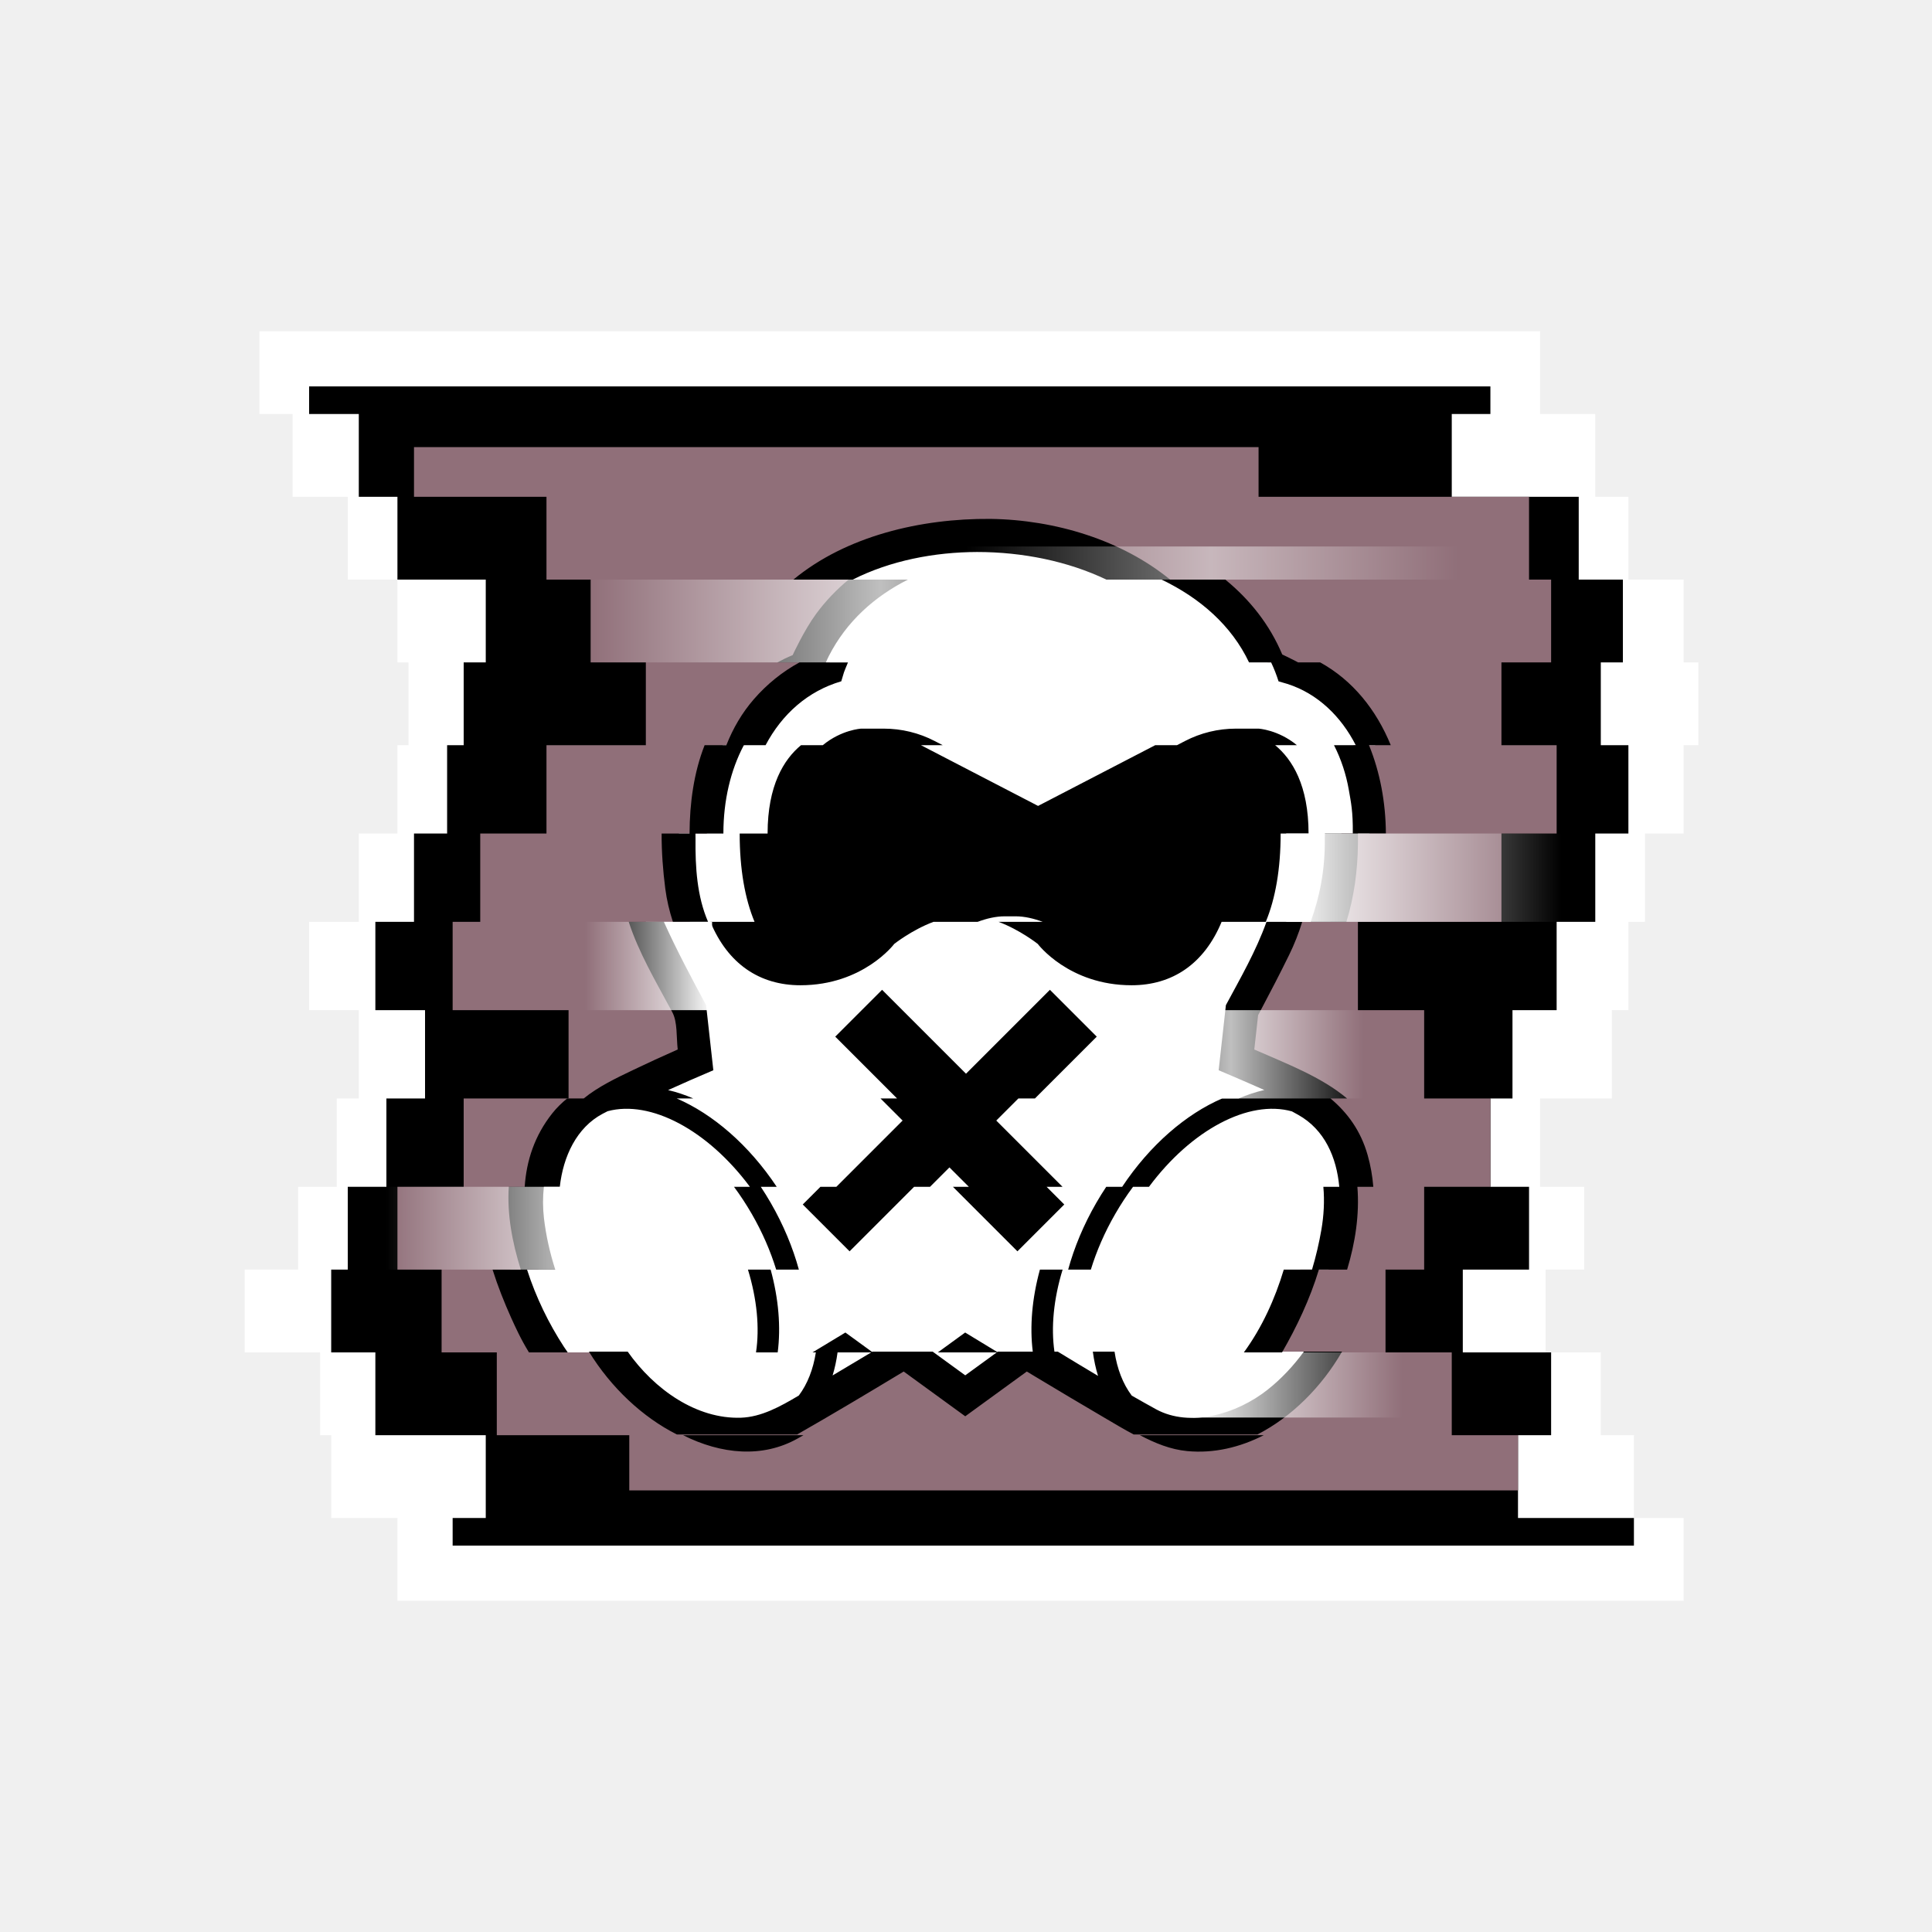
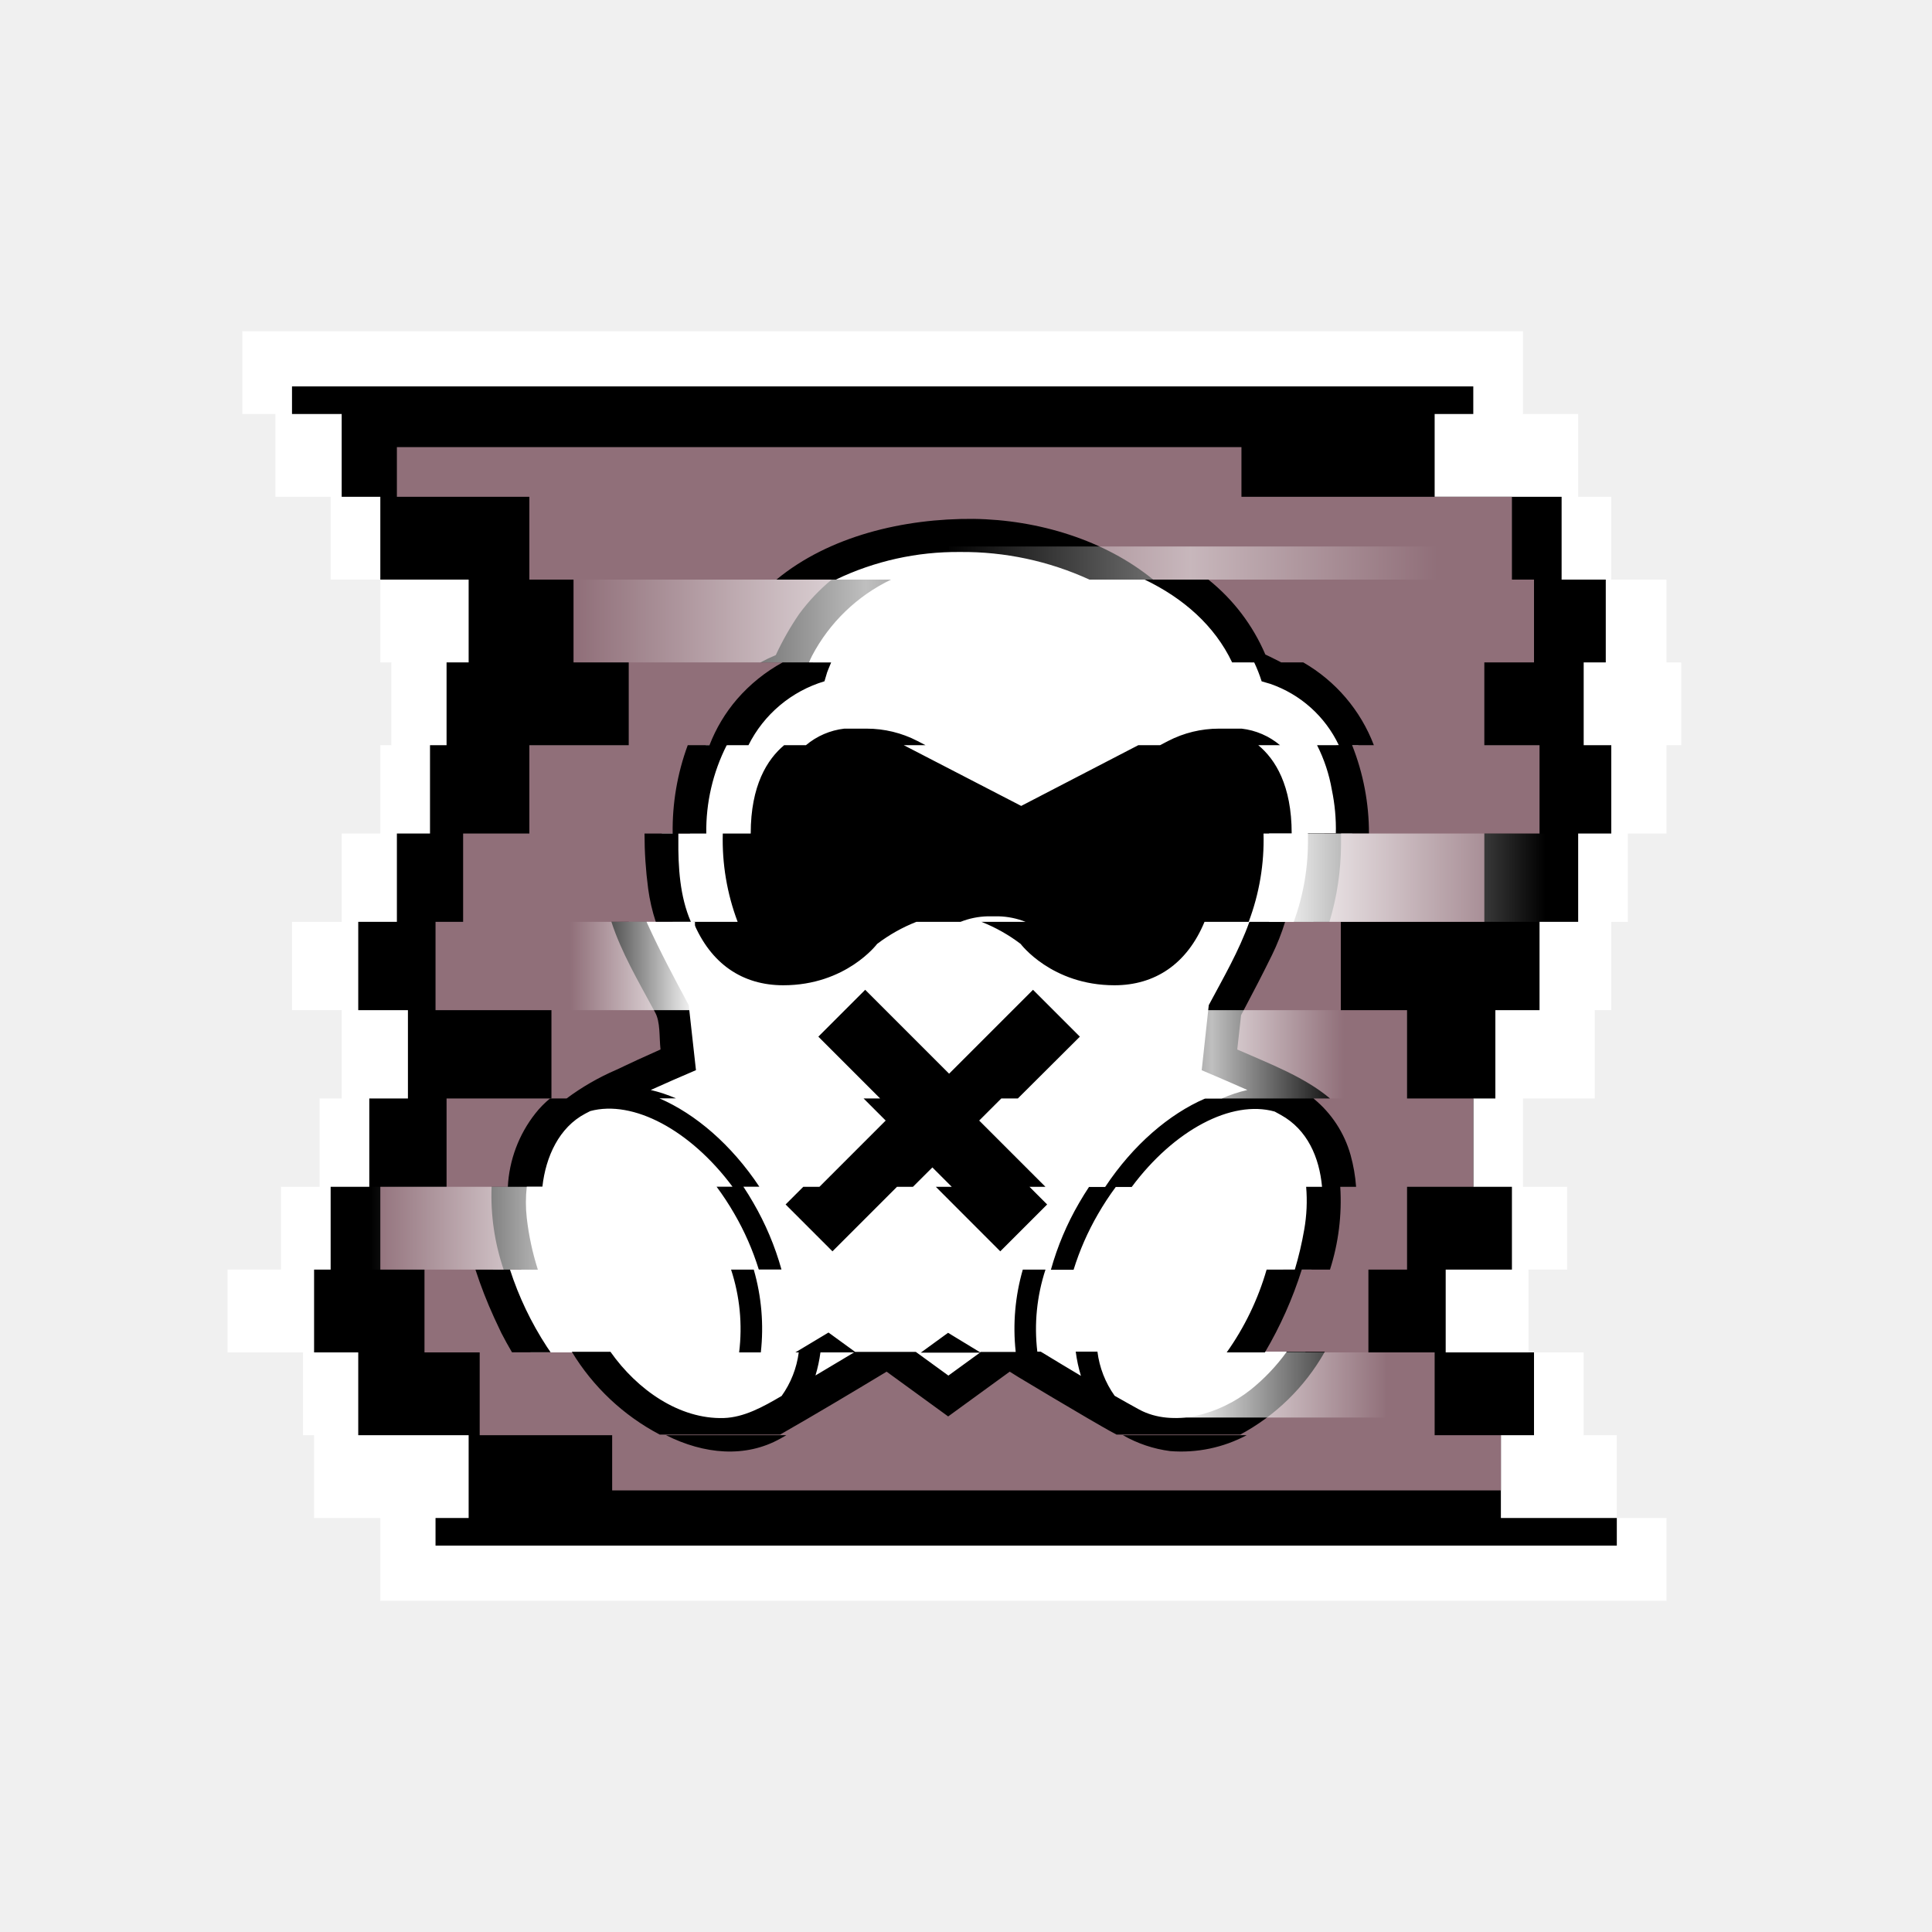
- <svg xmlns="http://www.w3.org/2000/svg" width="100%" height="100%" viewBox="0 0 350 350" version="1.1" xml:space="preserve" style="fill-rule:evenodd;clip-rule:evenodd;stroke-linejoin:round;stroke-miterlimit:1.414;">
+ <svg xmlns="http://www.w3.org/2000/svg" xmlns:xlink="http://www.w3.org/1999/xlink" viewBox="0 0 350 350">
+   <defs>
+     <linearGradient id="linear-gradient" x1="178.96" y1="135.48" x2="179.66" y2="135.48" gradientTransform="matrix(127.14, 0, 0, -8.57, -22581.86, 1263.29)" gradientUnits="userSpaceOnUse">
+       <stop offset="0" stop-color="#fff" stop-opacity="0" />
+       <stop offset="0.5" stop-color="#fff" stop-opacity="0.5" />
+       <stop offset="1" stop-color="#fff" stop-opacity="0" />
+     </linearGradient>
+     <linearGradient id="linear-gradient-2" x1="179.47" y1="155.8" x2="180.17" y2="155.8" gradientTransform="matrix(150, 0, 0, -21.43, -26816.14, 3451.14)" gradientUnits="userSpaceOnUse">
+       <stop offset="0" stop-color="#fff" stop-opacity="0" />
+       <stop offset="0.5" stop-color="#fff" stop-opacity="0.75" />
+       <stop offset="1" stop-color="#fff" stop-opacity="0" />
+     </linearGradient>
+     <linearGradient id="linear-gradient-3" x1="177.02" y1="157.5" x2="177.72" y2="157.5" gradientTransform="matrix(71.43, 0, 0, -22.86, -12414.71, 3759)" gradientUnits="userSpaceOnUse">
+       <stop offset="0" stop-color="#fff" />
+       <stop offset="1" stop-color="#fff" stop-opacity="0" />
+     </linearGradient>
+     <linearGradient id="linear-gradient-4" x1="174.01" y1="157.8" x2="174.71" y2="157.8" gradientTransform="matrix(32.86, 0, 0, -22.86, -5614.71, 3781.86)" gradientUnits="userSpaceOnUse">
+       <stop offset="0" stop-color="#fff" stop-opacity="0" />
+       <stop offset="1" stop-color="#fff" />
+     </linearGradient>
+     <linearGradient id="linear-gradient-5" x1="177.07" y1="158.1" x2="177.77" y2="158.1" gradientTransform="matrix(68.57, 0, 0, -22.86, -11946.14, 3804.71)" xlink:href="#linear-gradient-2" />
+     <linearGradient id="linear-gradient-6" x1="175.9" y1="155.74" x2="176.6" y2="155.74" gradientTransform="matrix(54.29, 0, 0, -16.86, -9336.14, 2876.29)" xlink:href="#linear-gradient-3" />
+     <linearGradient id="linear-gradient-7" x1="178.69" y1="158" x2="179.39" y2="158" gradientTransform="matrix(92.86, 0, 0, -21.43, -16526.14, 3608.29)" xlink:href="#linear-gradient-2" />
+   </defs>
  <g id="Mute">
    <g id="BackPlate">
      <g id="WhitePlate">
-         <path d="M44.325,230l9.675,0l0,-15l7,0l0,-16l4,0l0,-16l-9,0l0,-16l9,0l0,-16l7,0l0,-16l2,0l0,-15l-2,0l0,-15l-9,0l0,-15l-10,0l0,-15l-6,0l0,-15l232,0l0,15l10,0l0,15l6,0l0,15l10,0l0,15l2.675,0l0,15l-2.675,0l0,16l-7,0l0,16l-3,0l0,16l-3,0l0,16l-13,0l0,16l8,0l0,15l-7,0l0,15l10,0l0,15l6,0l0,15l9,0l0,15l-233,0l0,-15l-12,0l0,-15l-2,0l0,-15l-13.675,0l0,-15Z" style="fill:#fff;" />
+         <path d="M41.23,230H50.9V215h7V199h4V183h-9V167h9V151h7V135h2V120h-2V105h-9V90h-10V75h-6V60h232V75h10V90h6v15h10v15h2.67v15H301.9v16h-7v16h-3v16h-3v16h-13v16h8v15h-7v15h10v15h6v15h9v15H68.9V275h-12V260h-2V245H41.23Z" style="fill:#fff" />
      </g>
      <g id="BlackPlate">
-         <path d="M68,245l-8,0l0,-15l3,0l0,-15l7,0l0,-16l7,0l0,-16l-9,0l0,-16l7,0l0,-16l6,0l0,-16l3,0l0,-15l4,0l0,-15l-16,0l0,-15l-7,0l0,-15l198,0l0,15l23,0l0,15l8,0l0,15l-4,0l0,15l5,0l0,16l-6,0l0,16l-7,0l0,16l-8,0l0,16l-4,0l0,16l7,0l0,15l-12,0l0,15l16,0l0,15l-6,0l0,15l21,0l0,5l-214,0l0,-5l6,0l0,-15l-20,0l0,-15Zm-12,-175l214,0l0,5l-214,0l0,-5Z" />
+         <path d="M64.9,245h-8V230h3V215h7V199h7V183h-9V167h7V151h6V135h3V120h4V105h-16V90h-7V75h198V90h23v15h8v15h-4v15h5v16h-6v16h-7v16h-8v16h-4v16h7v15h-12v15h16v15h-6v15h21v5H78.9v-5h6V260h-20ZM52.9,70h214v5H52.9Z" />
      </g>
      <g id="SASPlate">
-         <path d="M114,260l161,0l0,10l-161,0l0,-10Zm-30,-61l19,0l0,-16l-21,0l0,-16l164,0l0,16l12,0l0,16l12,0l0,16l-12,0l0,15l-7,0l0,15l12,0l0,15l-173,0l0,-15l-10,0l0,-15l-8,0l0,-15l12,0l0,-16Zm144,-109l49,0l0,15l4,0l0,15l-9,0l0,15l10,0l0,16l-10,0l0,16l-185,0l0,-16l12,0l0,-16l18,0l0,-15l-10,0l0,-15l-8,0l0,-15l-24,0l0,-9l153,0l0,9Z" style="fill:#906f79;" />
+         <path d="M110.9,260h161v10h-161Zm-30-61h19V183h-21V167h164v16h12v16h12v16h-12v15h-7v15h12v15H86.9V245h-10V230h-8V215h12Zm144-109h49v15h4v15h-9v15h10v16h-10v16H83.9V151h12V135h18V120h-10V105h-8V90h-24V81h153Z" style="fill:#906f79" />
      </g>
    </g>
    <g id="Mask">
-       <path d="M125,167c-2.152,-5.168 -2,-15 -2,-15c0,0 -0.012,-0.361 -0.006,-1l5.058,0c0.021,-2.611 0.326,-9.859 2.868,-16l3.941,0c0.586,-1.416 1.291,-2.772 2.139,-4c5.425,-7.857 13,-10 13,-10c0,0 0.103,-0.363 0.348,-1l83.288,0c0.255,0.637 0.364,1 0.364,1c0,0 7.575,2.143 13,10c0.848,1.228 1.553,2.584 2.139,4l-3.942,0c2.542,6.141 2.846,13.389 2.868,16l-5.059,0c0.006,0.639 -0.006,1 -0.006,1c0,0 0.152,9.832 -2,15l-8,0c-2.15,5.162 -7.986,15.973 -8,16l-1,9c0,0 6.977,2.94 15,7l-3,0c5.222,2.643 9.149,7.924 9.718,16l-2.886,0c0.298,4.227 -0.325,9.22 -2.163,15l-5.114,0c-1.079,3.394 -2.578,7.059 -4.555,11c-0.689,1.374 -1.412,2.661 -2.162,3.864l10.779,0c-9.858,15.687 -24.468,17.128 -31.753,13c-8.237,-4.667 -20.015,-11.796 -21.776,-12.864l-0.41,0l-10.814,7.864l-10.813,-7.864l-0.41,0c-1.761,1.068 -13.539,8.197 -21.777,12.864c-7.263,4.116 -21.81,2.695 -31.667,-12.864l-10.95,0c-0.781,-1.243 -1.532,-2.574 -2.247,-4c-1.977,-3.941 -3.476,-7.606 -4.555,-11l5.114,0c-1.838,-5.78 -2.46,-10.773 -2.163,-15l2.886,0c0.569,-8.076 4.496,-13.357 9.718,-16l3,0c8.023,-4.06 15,-7 15,-7l-1,-9l-0.066,-0.123c-0.651,-1.209 -5.916,-11.032 -7.934,-15.877l8,0Zm33.42,-62l-10,0c6.223,-4.406 15.353,-8 28.58,-8l2,0c13.016,0.072 22.084,3.638 28.317,8l10,0c7.972,5.58 11.303,12.463 12.319,15l-83.288,0c0.974,-2.537 4.192,-9.42 12.072,-15Z" style="fill:#fff;" />
-       <path d="M228.937,260c-4.309,2.204 -9.031,3.332 -13.865,2.877c-3.015,-0.283 -5.835,-1.438 -8.568,-2.877l22.433,0Zm-83.387,0c-0.358,0.205 -0.717,0.409 -1.075,0.612c-6.333,3.553 -13.817,2.863 -20.722,-0.612l21.797,0Zm41.547,-15.136c-0.566,-4.526 -0.143,-9.625 1.294,-14.864l4.112,0c-1.632,5.326 -2.121,10.473 -1.48,14.864l0.612,0c2.421,1.473 4.848,2.942 7.285,4.392c-0.428,-1.386 -0.742,-2.855 -0.941,-4.392l3.928,0c0.472,3.109 1.514,5.833 3.121,7.965c1.48,0.848 2.965,1.684 4.457,2.504c6.115,3.295 14.543,0.881 20.184,-3.599c2.497,-1.983 4.665,-4.312 6.533,-6.87l6.916,0l-0.071,0.123c-3.596,6.2 -8.986,11.675 -15.246,14.877l-22.432,0c-1.791,-0.943 -3.545,-2.008 -5.291,-3.029c-4.169,-2.439 -8.316,-4.915 -12.456,-7.404l-1.605,-0.968l-11.153,8.111l-11.152,-8.111c-6.383,3.855 -12.807,7.693 -19.298,11.401l-21.797,0c-6.187,-3.113 -11.91,-8.463 -15.926,-15l7.021,0c4.865,6.897 12.5,12.242 20.528,11.967c3.659,-0.125 7.081,-1.995 10.477,-4.024c1.574,-2.097 2.604,-4.765 3.083,-7.807l-0.609,0c1.989,-1.196 3.975,-2.397 5.96,-3.6l4.827,3.511l0.077,-0.047l10.91,0l5.899,4.291l5.713,-4.155l-10.678,0l4.95,-3.6c1.937,1.175 3.875,2.356 5.816,3.536l0.099,-0.072l6.333,0Zm-29.267,0.136l-6.098,0c-0.196,1.457 -0.495,2.854 -0.898,4.175c2.337,-1.383 4.668,-2.776 6.996,-4.175Zm-62.776,-30c0.312,-4.731 1.791,-9.268 4.995,-13.307c0.796,-1.004 1.705,-1.891 2.692,-2.693l3,0c2.655,-2.156 5.879,-3.69 9.017,-5.191c2.581,-1.235 5.182,-2.429 7.799,-3.586l0.217,-0.095c-0.256,-2.301 -0.023,-4.964 -0.975,-6.75c-0.067,-0.126 -0.135,-0.252 -0.202,-0.378l-0.066,-0.122c-2.777,-5.172 -5.821,-10.307 -7.63,-15.878l6.371,0c0.051,0.117 0.102,0.234 0.155,0.35c2.28,5.025 4.883,9.887 7.491,14.742l1.31,11.795c-2.744,1.167 -5.482,2.356 -8.195,3.592c1.513,0.35 3.043,0.86 4.572,1.521l-3,0c6.535,2.824 13.052,8.402 18.104,16l-2.886,0c0.625,0.939 1.227,1.909 1.804,2.909c2.3,3.983 3.995,8.078 5.096,12.091l-4.111,0c-1.025,-3.345 -2.501,-6.76 -4.43,-10.102c-1,-1.732 -2.077,-3.368 -3.216,-4.898l2.886,0c-7.631,-10.262 -17.979,-15.79 -25.773,-13.696c-0.304,0.155 -0.607,0.311 -0.909,0.468c-4.718,2.495 -7.153,7.757 -7.757,13.228l-2.886,0c-0.21,1.901 -0.198,3.828 0.015,5.673c0.365,3.15 1.074,6.285 2.049,9.327l-5.114,0c1.614,5.031 3.958,9.81 6.686,13.99c0.221,0.34 0.45,0.677 0.685,1.01l-7.021,0c-0.696,-1.134 -1.341,-2.303 -1.929,-3.502c-0.448,-0.917 -0.882,-1.841 -1.3,-2.772c-1.261,-2.812 -2.428,-5.745 -3.367,-8.726l5.115,0c-1.569,-4.98 -2.501,-10.094 -2.178,-15l2.886,0Zm45.832,30l-3.929,0c0.671,-4.421 0.189,-9.619 -1.46,-15l4.112,0c1.451,5.291 1.869,10.44 1.277,15Zm62.405,-30c5.052,-7.598 11.569,-13.176 18.104,-16l3,0c1.552,-0.671 3.105,-1.187 4.64,-1.537c-1.835,-0.817 -3.684,-1.612 -5.527,-2.41l-2.736,-1.166l1.21,-10.887l0.1,-0.908c2.674,-4.977 5.43,-9.734 7.356,-15.092l6.47,0c-0.632,2.049 -1.418,4.052 -2.371,5.998c-1.648,3.366 -3.377,6.692 -5.135,10.002l-0.201,0.378l-0.283,0.53l-0.692,6.22c5.928,2.608 12.129,4.943 16.81,8.872l-3,0c3.053,2.563 5.46,5.804 6.723,10.242c0.54,1.898 0.874,3.822 1.03,5.758l-2.886,0c0.404,5.018 -0.384,10.11 -1.86,15l-5.114,0c-1.62,5.367 -4.068,10.489 -6.675,15l-6.916,0c3.292,-4.507 5.651,-9.723 7.232,-15l5.114,0c0.724,-2.418 1.286,-4.849 1.698,-7.231c0.437,-2.52 0.591,-5.184 0.355,-7.769l2.885,0c-0.488,-5.341 -2.645,-10.343 -7.427,-13.03c-0.38,-0.214 -0.764,-0.424 -1.149,-0.632c-7.808,-2.187 -18.226,3.345 -25.898,13.662l-2.886,0c-1.138,1.531 -2.216,3.166 -3.215,4.898c-1.93,3.342 -3.405,6.757 -4.43,10.102l-4.111,0c1.1,-4.013 2.795,-8.108 5.095,-12.091c0.577,-1 1.179,-1.97 1.804,-2.909l2.886,0Zm-51.776,0l12,-12l-4,-4l3,0l-11.203,-11.203l8.485,-8.485l15.203,15.203l15.203,-15.203l8.485,8.485l-11.203,11.203l-3,0l-4,4l12,12l-2.885,0l3.202,3.203l-8.485,8.485l-11.688,-11.688l2.886,0l-3.515,-3.515l-3.515,3.515l-2.885,0l-11.689,11.688l-8.485,-8.485l3.203,-3.203l2.886,0Zm-14.822,-48c-1.739,-4.192 -2.693,-9.527 -2.693,-16l5.058,0c0,-8.72 2.958,-13.444 6.051,-16l3.942,0c3.392,-2.803 6.949,-3 6.949,-3c0,0 2.006,0 4.123,0c3.204,0 6.362,0.77 9.206,2.245l1.457,0.755l-3.942,0l21.214,11l21.215,-11l3.941,0l1.457,-0.755c2.844,-1.475 6.002,-2.245 9.206,-2.245c2.117,0 4.123,0 4.123,0c0,0 3.556,0.197 6.949,3l-3.942,0c3.094,2.556 6.051,7.28 6.051,16l-5.058,0c0,6.473 -0.954,11.808 -2.693,16l-8,0c-3.171,7.647 -8.951,11.488 -16.307,11.488c-11.388,0 -17,-7.488 -17,-7.488c0,0 -3.205,-2.541 -7.108,-4l8,0c-1.572,-0.588 -3.257,-1 -4.892,-1l-2,0c-1.635,0 -3.32,0.412 -4.892,1l-8,0c-3.903,1.459 -7.108,4 -7.108,4c0,0 -5.612,7.488 -17,7.488c-7.356,0 -13.136,-3.841 -16.307,-11.488l8,0Zm-11.774,-16c0.023,-5.578 0.789,-11.068 2.727,-16l3.941,0c1.19,-3.028 2.821,-5.846 4.993,-8.345c2.33,-2.681 5.133,-4.956 8.252,-6.655l8.785,0c-0.401,0.93 -0.728,1.81 -0.728,1.81l-0.483,1.613c-6.037,1.76 -10.729,5.932 -13.714,11.577l-3.942,0c-2.402,4.542 -3.699,10.038 -3.702,16l-5.059,0c0,0.326 0.004,0.653 0.011,0.981c-0.054,5.131 0.271,10.388 2.272,15.019l-6.371,0c-0.631,-1.944 -1.112,-3.941 -1.379,-6.011c-0.424,-3.294 -0.676,-6.657 -0.662,-9.989l5.059,0Zm120.155,0c0.037,-4.054 -0.332,-5.644 -0.721,-7.895c-0.486,-2.808 -1.391,-5.57 -2.685,-8.105l3.942,0c-2.621,-5.134 -6.84,-9.338 -12.414,-11.109l-1.575,-0.459c-0.375,-1.189 -0.825,-2.333 -1.346,-3.432l8.887,0c5.905,3.249 10.178,8.611 12.789,15l-3.942,0c2,4.894 3.024,10.391 3.056,16l-5.058,0l0,0.094c0.004,1.053 -0.004,1.358 -0.007,1.875c-0.057,4.831 -0.706,9.542 -2.092,14.031l-6.47,0c1.596,-4.438 2.622,-9.289 2.562,-15.019c0.008,-0.342 0.013,-0.669 0.016,-0.981l5.058,0Zm-91.341,-46l-10,0c9.536,-7.895 23.068,-11.101 35.695,-10.997c11.796,0.163 23.819,3.866 32.547,10.997l10,0c4.451,3.636 8.045,8.163 10.316,13.566c0,0 1.403,0.658 2.417,1.19c0.152,0.08 0.304,0.161 0.454,0.244l-8.887,0c-3.15,-6.654 -8.859,-11.66 -15.847,-15l-10,0c-6.96,-3.327 -15.19,-5 -23.424,-5c-7.73,0.021 -15.712,1.559 -22.524,5l10,0c-6.011,3.037 -11.11,7.556 -14.318,13.825c-0.182,0.356 -0.37,0.77 -0.545,1.175l-8.785,0c0.897,-0.489 1.822,-0.931 2.768,-1.321c0,0 2.053,-4.479 4.228,-7.444c1.715,-2.34 3.703,-4.412 5.905,-6.235Z" style="fill-rule:nonzero;" />
+       <path d="M121.9,167c-2.15-5.17-2-15-2-15s0-.36,0-1H125c0-2.61.33-9.86,2.87-16h3.94a21.51,21.51,0,0,1,2.14-4,26.17,26.17,0,0,1,13-10s.1-.36.35-1h83.29c.26.64.36,1,.36,1a26.17,26.17,0,0,1,13,10,21.51,21.51,0,0,1,2.14,4H242.1c2.54,6.14,2.85,13.39,2.87,16h-5.06c0,.64,0,1,0,1s.15,9.83-2,15h-8c-2.15,5.16-8,16-8,16l-1,9s7,2.94,15,7h-3c5.22,2.64,9.15,7.92,9.72,16h-2.89a40.48,40.48,0,0,1-2.16,15h-5.11a76.06,76.06,0,0,1-4.55,11q-1,2.06-2.16,3.86h10.78c-9.86,15.69-24.47,17.13-31.75,13-8.24-4.67-20-11.8-21.78-12.86h-.41l-10.81,7.86L161,245h-.41c-1.76,1.07-13.54,8.2-21.78,12.86C131.5,262,117,260.56,107.1,245H96.15q-1.17-1.86-2.25-4a76.06,76.06,0,0,1-4.56-11h5.11a40.5,40.5,0,0,1-2.16-15h2.89c.57-8.08,4.5-13.36,9.72-16h3c8-4.06,15-7,15-7l-1-9-.07-.12c-.65-1.21-5.92-11-7.93-15.88h8Zm33.42-62h-10c6.22-4.41,15.35-8,28.58-8h2c13,.07,22.08,3.64,28.32,8h10a34.71,34.71,0,0,1,12.32,15H143.25A33.91,33.91,0,0,1,155.32,105Z" style="fill:#fff" />
+       <path d="M225.84,260A25.17,25.17,0,0,1,212,262.88a23.19,23.19,0,0,1-8.57-2.88Zm-83.39,0-1.07.61c-6.33,3.55-13.82,2.86-20.72-.61ZM184,244.86A38.66,38.66,0,0,1,185.29,230h4.11a34.58,34.58,0,0,0-1.48,14.86h.61q3.63,2.21,7.29,4.39a26.36,26.36,0,0,1-.94-4.39h3.93a17.49,17.49,0,0,0,3.12,8q2.22,1.27,4.46,2.5c6.12,3.29,14.54.88,20.18-3.6a35.32,35.32,0,0,0,6.53-6.87H240l-.07.12a38.5,38.5,0,0,1-15.25,14.88H202.27c-1.79-.94-3.54-2-5.29-3q-6.25-3.66-12.46-7.4l-1.6-1-11.15,8.11-11.15-8.11c-6.38,3.85-12.81,7.69-19.3,11.4h-21.8a40.8,40.8,0,0,1-15.93-15h7c4.86,6.9,12.5,12.24,20.53,12,3.66-.12,7.08-2,10.48-4A17.42,17.42,0,0,0,144.7,245h-.61l6-3.6,4.83,3.51.08,0h10.91l5.9,4.29,5.71-4.15H166.8l4.95-3.6,5.82,3.54.1-.07H184Zm-29.27.14h-6.1a26.36,26.36,0,0,1-.9,4.18Q151.24,247.1,154.73,245ZM92,215a23.37,23.37,0,0,1,5-13.31A17.44,17.44,0,0,1,99.64,199h3a44.77,44.77,0,0,1,9-5.19q3.87-1.85,7.8-3.59l.22-.1c-.26-2.3,0-5-1-6.75l-.2-.38-.07-.12c-2.78-5.17-5.82-10.31-7.63-15.88h6.37l.15.35c2.28,5,4.88,9.89,7.49,14.74l1.31,11.79c-2.74,1.17-5.48,2.36-8.19,3.59a26.73,26.73,0,0,1,4.57,1.52h-3c6.54,2.82,13.05,8.4,18.1,16h-2.89q.94,1.41,1.8,2.91a51.58,51.58,0,0,1,5.1,12.09h-4.11a49,49,0,0,0-4.43-10.1,50.44,50.44,0,0,0-3.22-4.9h2.89c-7.63-10.26-18-15.79-25.77-13.7l-.91.47c-4.72,2.49-7.15,7.76-7.76,13.23H95.43a25.43,25.43,0,0,0,0,5.67,49.22,49.22,0,0,0,2,9.33H92.38a58.66,58.66,0,0,0,6.69,14q.33.51.68,1h-7q-1-1.7-1.93-3.5-.67-1.38-1.3-2.77A80.78,80.78,0,0,1,86.13,230h5.11a41.47,41.47,0,0,1-2.18-15H92Zm45.83,30h-3.93a34.46,34.46,0,0,0-1.46-15h4.11a38.57,38.57,0,0,1,1.28,15Zm62.4-30c5.05-7.6,11.57-13.18,18.1-16h3a26.65,26.65,0,0,1,4.64-1.54c-1.84-.82-3.68-1.61-5.53-2.41l-2.74-1.17L218.88,183l.1-.91c2.67-5,5.43-9.73,7.36-15.09h6.47a41.28,41.28,0,0,1-2.37,6c-1.65,3.37-3.38,6.69-5.13,10l-.2.38-.28.53-.69,6.22c5.93,2.61,12.13,4.94,16.81,8.87h-3a20.26,20.26,0,0,1,6.72,10.24,29.72,29.72,0,0,1,1,5.76H242.8a40.83,40.83,0,0,1-1.86,15h-5.11a72.11,72.11,0,0,1-6.68,15h-6.92a49.63,49.63,0,0,0,7.23-15h5.11a62.28,62.28,0,0,0,1.7-7.23,30,30,0,0,0,.35-7.77h2.88c-.49-5.34-2.65-10.34-7.43-13l-1.15-.63c-7.81-2.19-18.23,3.35-25.9,13.66h-2.89a50.55,50.55,0,0,0-3.21,4.9,49,49,0,0,0-4.43,10.1h-4.11a51.53,51.53,0,0,1,5.1-12.09q.87-1.5,1.8-2.91h2.89Zm-51.78,0,12-12-4-4h3l-11.2-11.2,8.49-8.49,15.2,15.2,15.2-15.2,8.49,8.49L184.39,199h-3l-4,4,12,12H186.5l3.2,3.2-8.49,8.49L169.53,215h2.89l-3.51-3.51L165.39,215H162.5l-11.69,11.69-8.49-8.49,3.2-3.2h2.89Zm-14.82-48a42,42,0,0,1-2.69-16H136c0-8.72,3-13.44,6.05-16H146a13.14,13.14,0,0,1,6.95-3H157a20,20,0,0,1,9.21,2.24l1.46.76h-3.94L185,146l21.21-11h3.94l1.46-.76a20,20,0,0,1,9.21-2.24h4.12a13.14,13.14,0,0,1,6.95,3h-3.94c3.09,2.56,6.05,7.28,6.05,16H228.9a42,42,0,0,1-2.69,16h-8c-3.17,7.65-9,11.49-16.31,11.49-11.39,0-17-7.49-17-7.49a29.72,29.72,0,0,0-7.11-4h8a14.23,14.23,0,0,0-4.89-1h-2a14.23,14.23,0,0,0-4.89,1h-8a29.72,29.72,0,0,0-7.11,4s-5.61,7.49-17,7.49c-7.36,0-13.14-3.84-16.31-11.49h8Zm-11.77-16a44.35,44.35,0,0,1,2.73-16h3.94a28.5,28.5,0,0,1,5-8.35,30,30,0,0,1,8.25-6.65h8.79c-.4.93-.73,1.81-.73,1.81l-.48,1.61A22.67,22.67,0,0,0,135.59,135h-3.94a34.28,34.28,0,0,0-3.7,16h-5.06q0,.49,0,1c-.05,5.13.27,10.39,2.27,15H118.8a33.18,33.18,0,0,1-1.38-6,76.08,76.08,0,0,1-.66-10h5.06ZM242,151a34.75,34.75,0,0,0-.72-7.9,28.65,28.65,0,0,0-2.68-8.1h3.94a21.51,21.51,0,0,0-12.41-11.11l-1.57-.46a26.87,26.87,0,0,0-1.35-3.43h8.89a29.35,29.35,0,0,1,12.79,15h-3.94A43.16,43.16,0,0,1,248,151h-5.06v.09c0,1.05,0,1.36,0,1.88a49.4,49.4,0,0,1-2.09,14h-6.47a42.08,42.08,0,0,0,2.56-15q0-.51,0-1H242Zm-91.34-46h-10c9.54-7.89,23.07-11.1,35.7-11,11.8.16,23.82,3.87,32.55,11h10a35,35,0,0,1,10.32,13.57s1.4.66,2.42,1.19l.45.24h-8.89c-3.15-6.65-8.86-11.66-15.85-15h-10a55,55,0,0,0-23.42-5,50.82,50.82,0,0,0-22.52,5h10a31.71,31.71,0,0,0-14.32,13.82c-.18.36-.37.77-.54,1.18h-8.79a28.41,28.41,0,0,1,2.77-1.32,51.46,51.46,0,0,1,4.23-7.44,34.8,34.8,0,0,1,5.9-6.24Z" />
    </g>
    <g id="Gradient">
-       <rect x="175" y="99" width="89" height="6" style="fill:url(#_Linear1);" />
-       <rect x="107" y="105" width="105" height="15" style="fill:url(#_Linear2);" />
-       <rect x="233" y="151" width="50" height="16" style="fill:url(#_Linear3);" />
-       <rect x="106" y="167" width="23" height="16" style="fill:url(#_Linear4);" />
-       <rect x="199" y="183" width="48" height="16" style="fill:url(#_Linear5);" />
-       <rect x="216" y="245" width="38" height="11.8" style="fill:url(#_Linear6);" />
-       <rect x="70" y="215" width="65" height="15" style="fill:url(#_Linear7);" />
+       <rect x="171.9" y="99" width="89" height="6" style="fill:url(#linear-gradient)" />
+       <rect x="103.9" y="105" width="105" height="15" style="fill:url(#linear-gradient-2)" />
+       <rect x="229.9" y="151" width="50" height="16" style="fill:url(#linear-gradient-3)" />
+       <rect x="102.9" y="167" width="23" height="16" style="fill:url(#linear-gradient-4)" />
+       <rect x="195.9" y="183" width="48" height="16" style="fill:url(#linear-gradient-5)" />
+       <rect x="212.9" y="245" width="38" height="11.8" style="fill:url(#linear-gradient-6)" />
+       <rect x="66.9" y="215" width="65" height="15" style="fill:url(#linear-gradient-7)" />
    </g>
  </g>
-   <defs>
-     <linearGradient id="_Linear1" x1="0" y1="0" x2="1" y2="0" gradientUnits="userSpaceOnUse" gradientTransform="matrix(89,0,0,6,175,102)">
-       <stop offset="0" style="stop-color:#fff;stop-opacity:0" />
-       <stop offset="0.5" style="stop-color:#fff;stop-opacity:0.5" />
-       <stop offset="1" style="stop-color:#fff;stop-opacity:0" />
-     </linearGradient>
-     <linearGradient id="_Linear2" x1="0" y1="0" x2="1" y2="0" gradientUnits="userSpaceOnUse" gradientTransform="matrix(105,0,0,15,107,112.5)">
-       <stop offset="0" style="stop-color:#fff;stop-opacity:0" />
-       <stop offset="0.5" style="stop-color:#fff;stop-opacity:0.75" />
-       <stop offset="1" style="stop-color:#fff;stop-opacity:0" />
-     </linearGradient>
-     <linearGradient id="_Linear3" x1="0" y1="0" x2="1" y2="0" gradientUnits="userSpaceOnUse" gradientTransform="matrix(50,0,0,16,233,159)">
-       <stop offset="0" style="stop-color:#fff;stop-opacity:1" />
-       <stop offset="1" style="stop-color:#fff;stop-opacity:0" />
-     </linearGradient>
-     <linearGradient id="_Linear4" x1="0" y1="0" x2="1" y2="0" gradientUnits="userSpaceOnUse" gradientTransform="matrix(23,0,0,16,106,175)">
-       <stop offset="0" style="stop-color:#fff;stop-opacity:0" />
-       <stop offset="1" style="stop-color:#fff;stop-opacity:1" />
-     </linearGradient>
-     <linearGradient id="_Linear5" x1="0" y1="0" x2="1" y2="0" gradientUnits="userSpaceOnUse" gradientTransform="matrix(48,0,0,16,199,191)">
-       <stop offset="0" style="stop-color:#fff;stop-opacity:0" />
-       <stop offset="0.5" style="stop-color:#fff;stop-opacity:0.75" />
-       <stop offset="1" style="stop-color:#fff;stop-opacity:0" />
-     </linearGradient>
-     <linearGradient id="_Linear6" x1="0" y1="0" x2="1" y2="0" gradientUnits="userSpaceOnUse" gradientTransform="matrix(38,0,0,11.8,216,250.9)">
-       <stop offset="0" style="stop-color:#fff;stop-opacity:1" />
-       <stop offset="1" style="stop-color:#fff;stop-opacity:0" />
-     </linearGradient>
-     <linearGradient id="_Linear7" x1="0" y1="0" x2="1" y2="0" gradientUnits="userSpaceOnUse" gradientTransform="matrix(65,0,0,15,70,222.5)">
-       <stop offset="0" style="stop-color:#fff;stop-opacity:0" />
-       <stop offset="0.5" style="stop-color:#fff;stop-opacity:0.75" />
-       <stop offset="1" style="stop-color:#fff;stop-opacity:0" />
-     </linearGradient>
-   </defs>
</svg>
